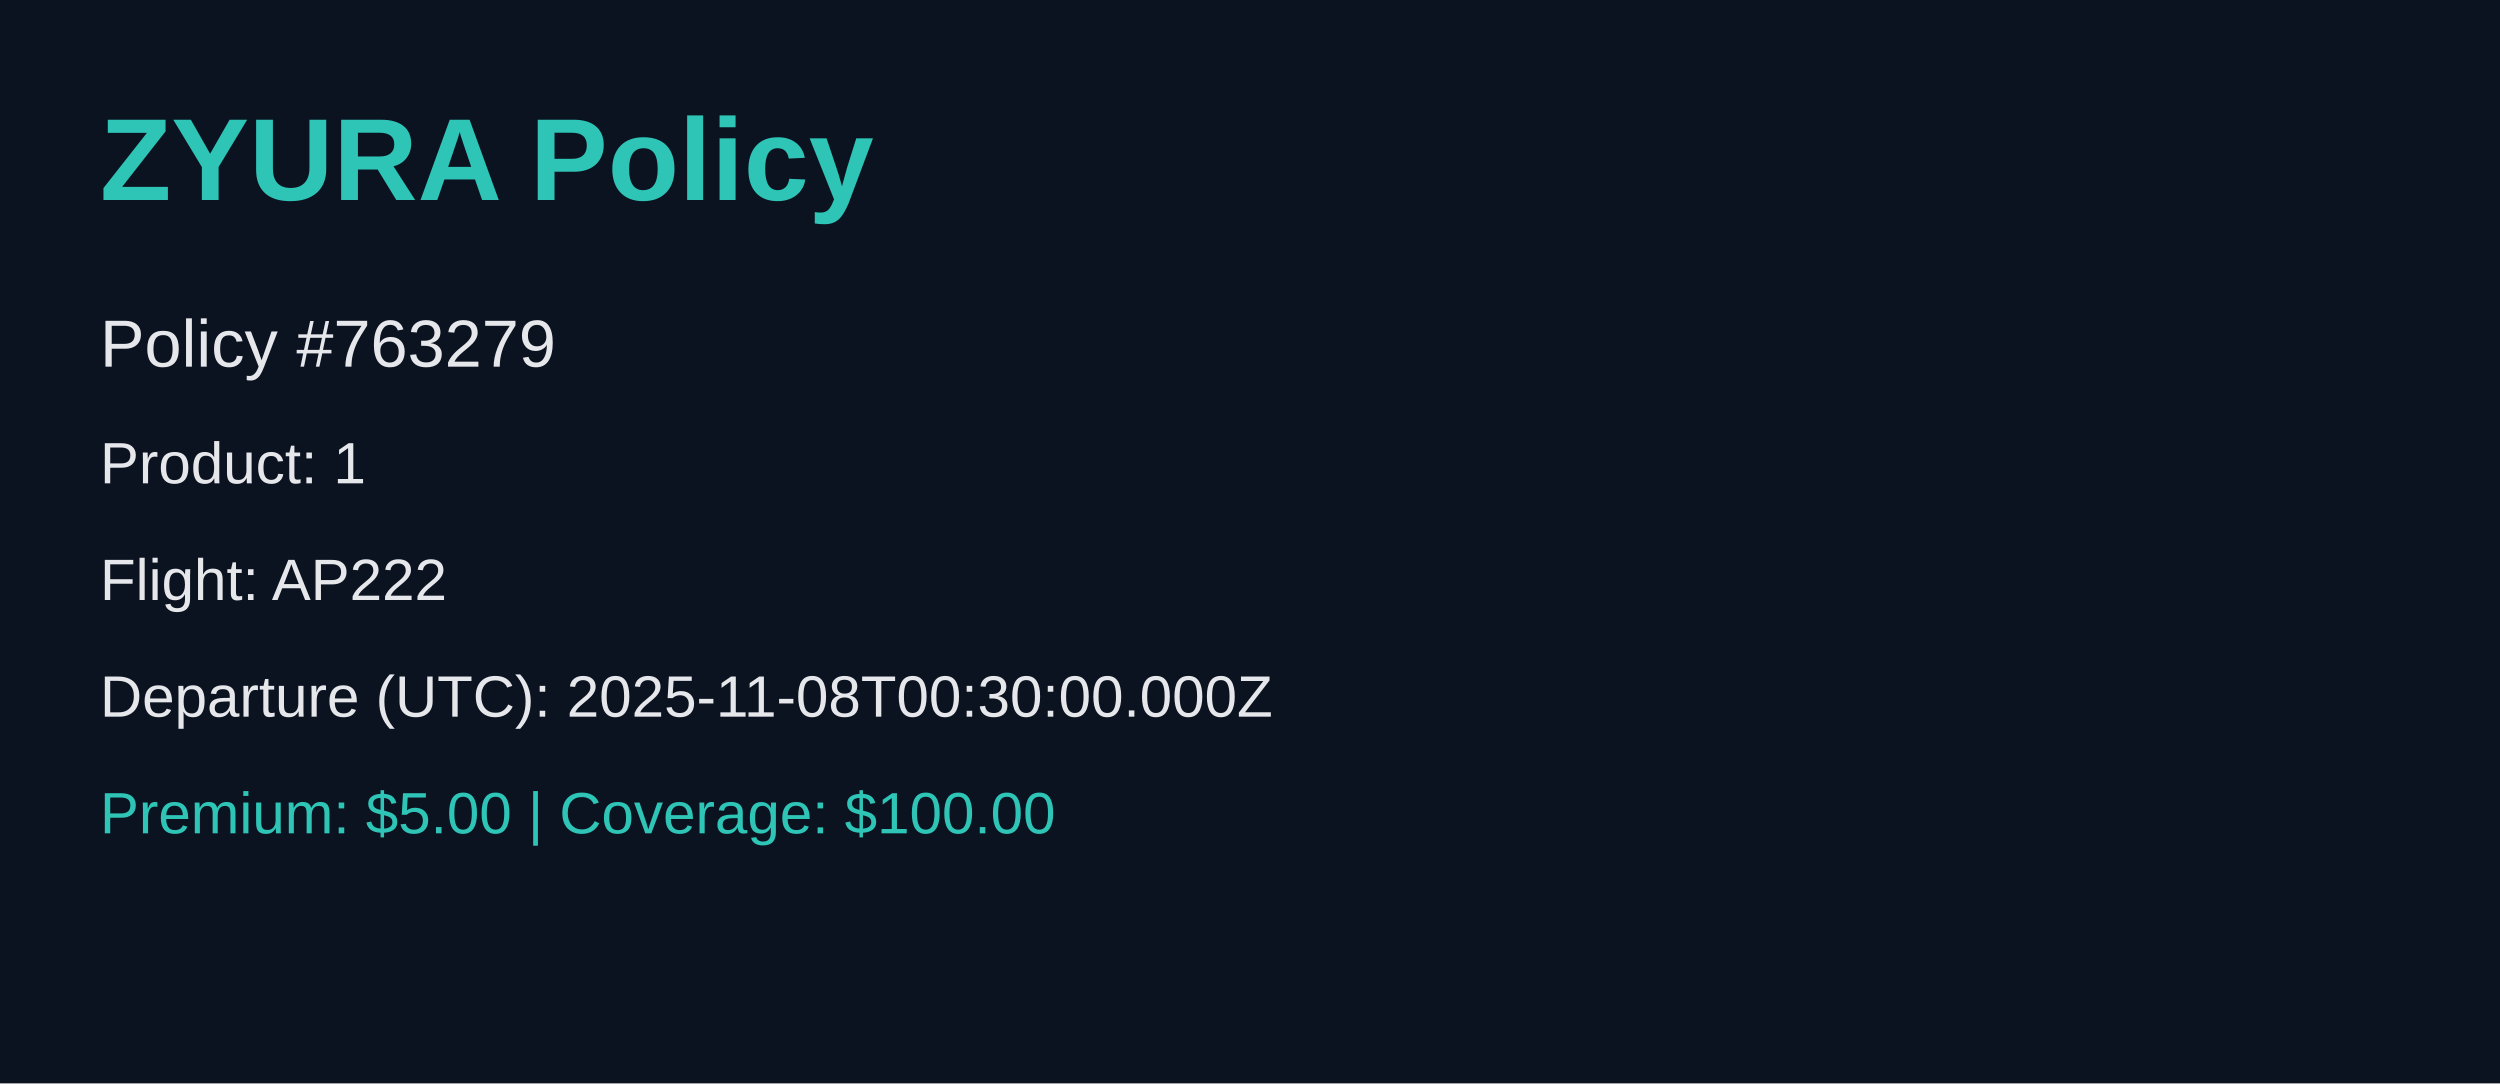
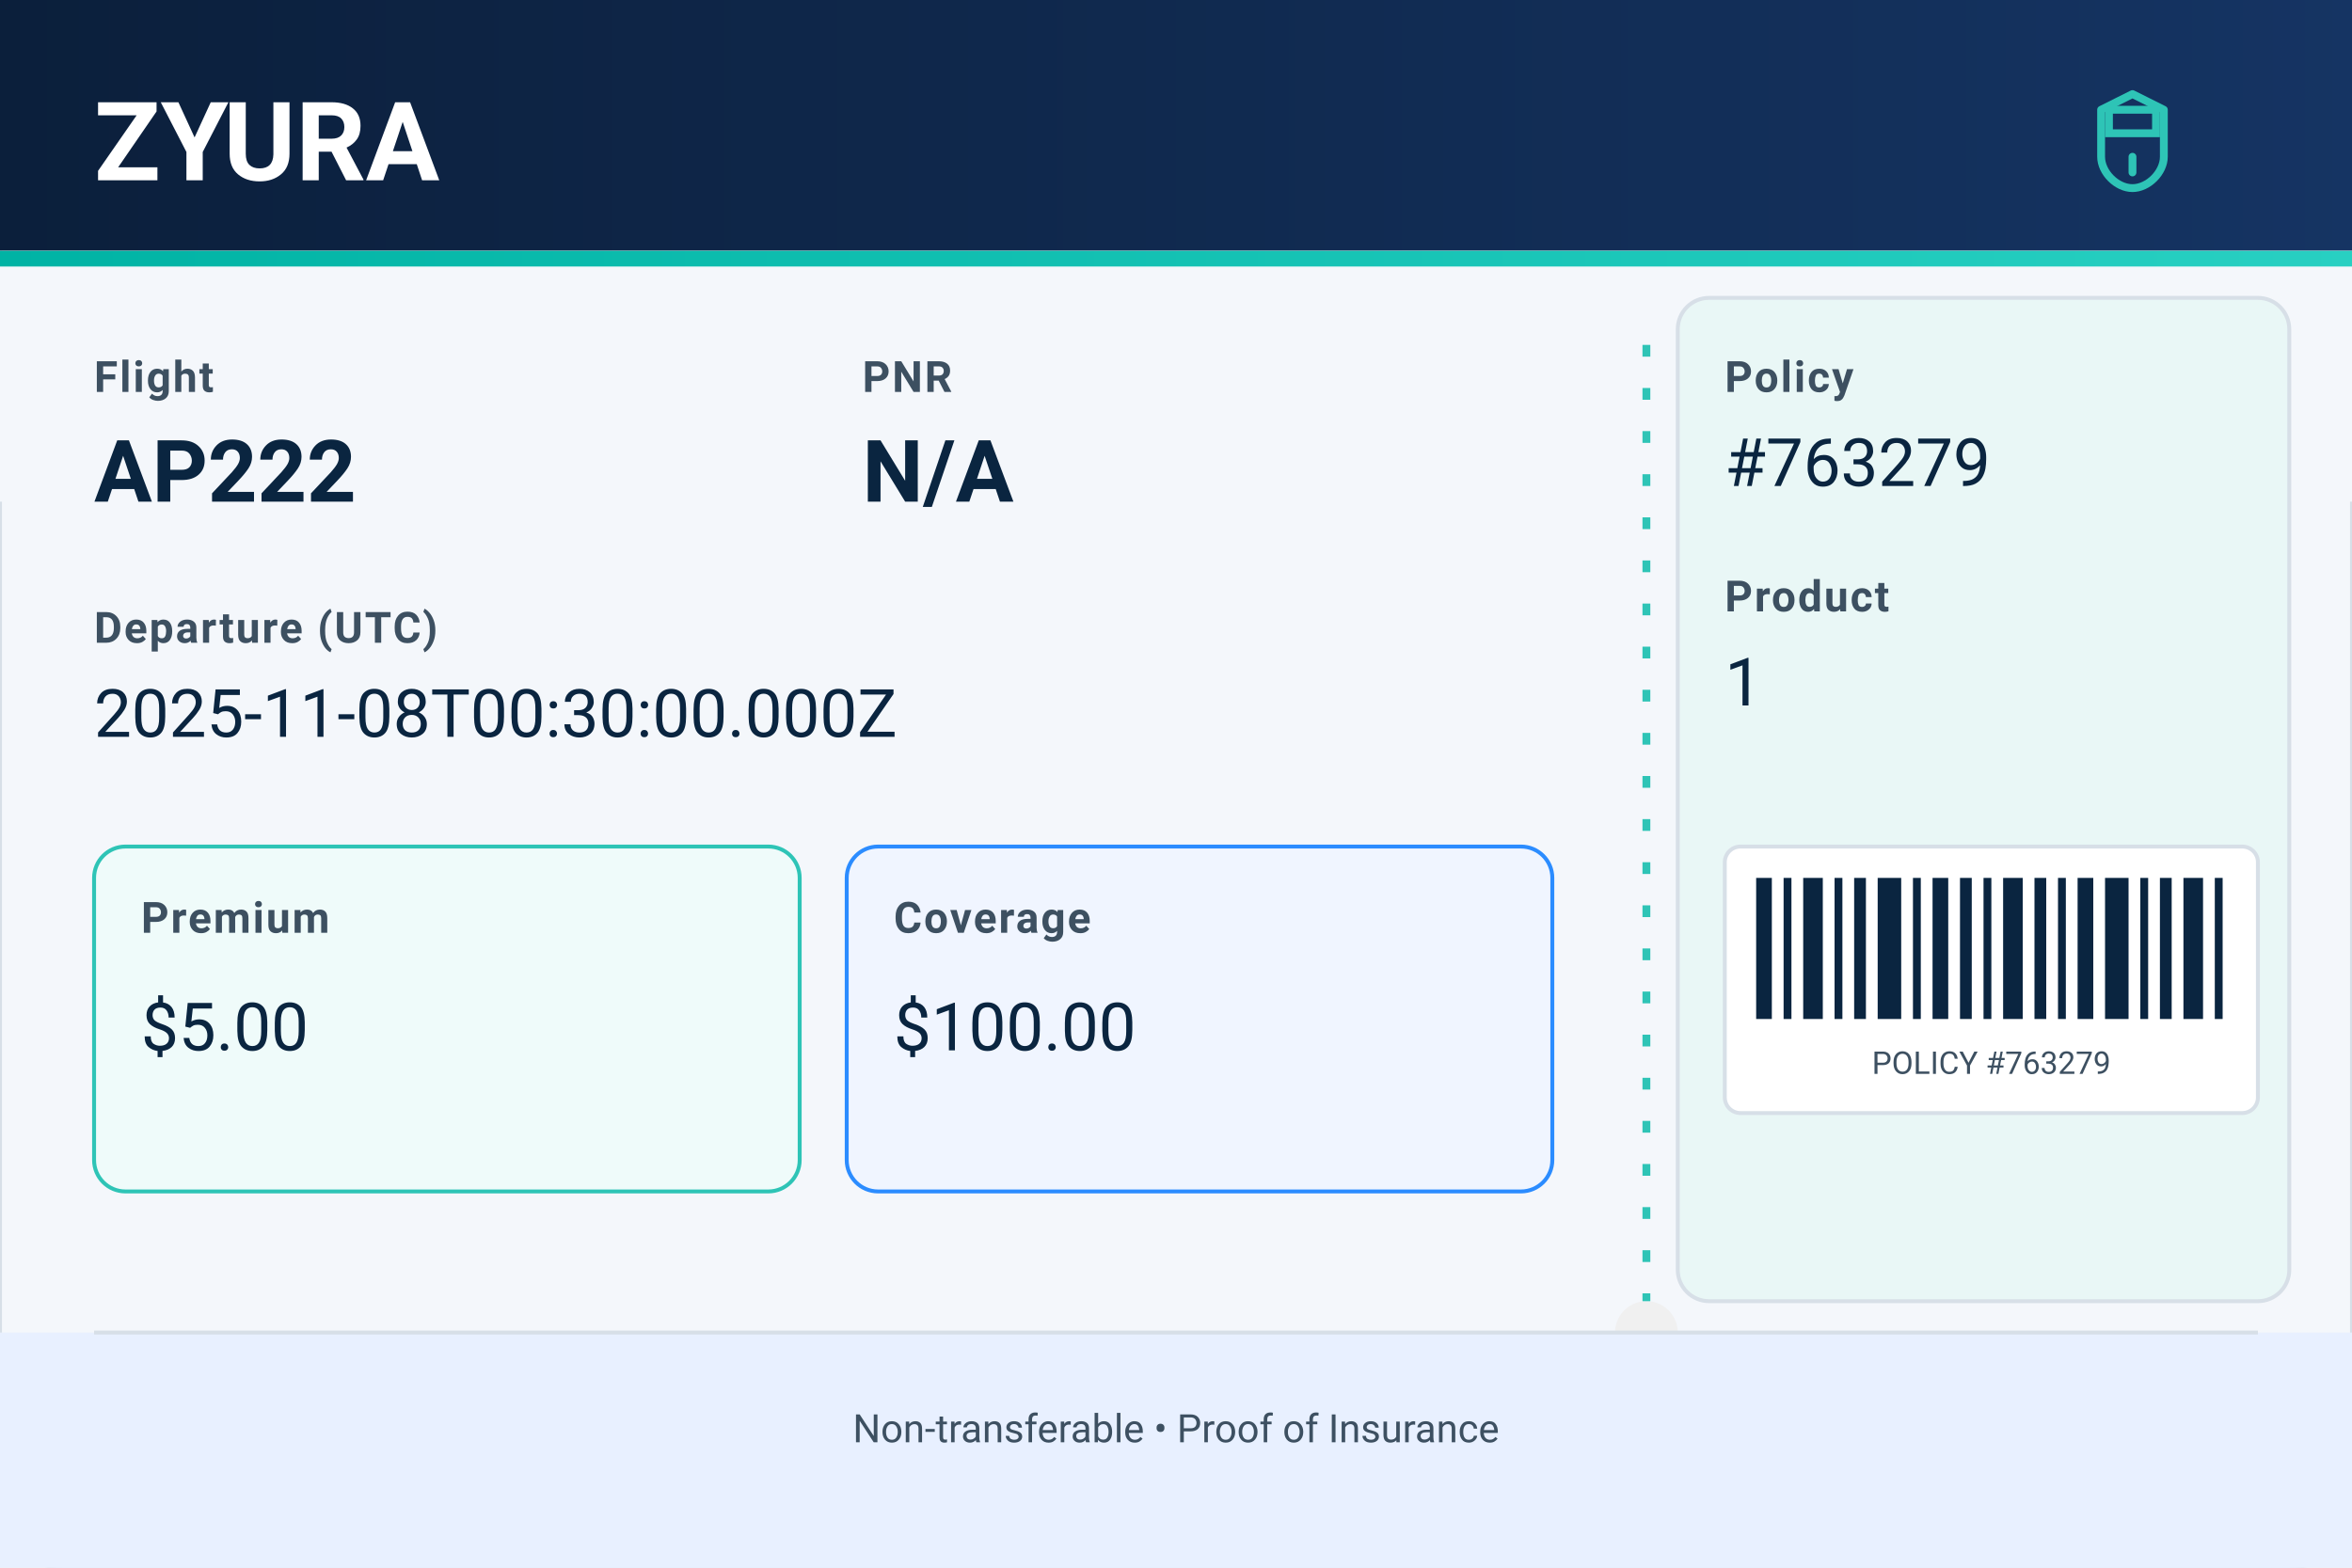
- <svg xmlns="http://www.w3.org/2000/svg" width="600" height="260" viewBox="0 0 600 260">
-   <rect width="600" height="260" fill="#0b1220" />
-   <text x="24" y="48" fill="#2EC4B6" font-size="28" font-family="Segoe UI, Arial, sans-serif" font-weight="bold">ZYURA Policy</text>
-   <text x="24" y="88" fill="#E6E7EB" font-size="16" font-family="Segoe UI, Arial, sans-serif">Policy #763279</text>
-   <text x="24" y="116" fill="#E6E7EB" font-size="14" font-family="Segoe UI, Arial, sans-serif">Product: 1</text>
-   <text x="24" y="144" fill="#E6E7EB" font-size="14" font-family="Segoe UI, Arial, sans-serif">Flight: AP222</text>
-   <text x="24" y="172" fill="#E6E7EB" font-size="14" font-family="Segoe UI, Arial, sans-serif">Departure (UTC): 2025-11-08T00:30:00.000Z</text>
-   <text x="24" y="200" fill="#2EC4B6" font-size="14" font-family="Segoe UI, Arial, sans-serif">Premium: $5.00 | Coverage: $100.00</text>
+ <svg xmlns="http://www.w3.org/2000/svg" width="600" height="400" viewBox="0 0 600 400" role="img" aria-label="ZYURA airline-style boarding pass for insurance NFT. Flight AP222, departure 2025-11-08T00:30:00.000Z. Policy #763279, Product 1. Premium $5.00, Coverage $100.00. Non-transferable proof of insurance.">
+   <defs>
+     <style>
+       .brand { font-family: 'Segoe UI', Roboto, Helvetica, Arial, sans-serif; font-size: 28px; font-weight: bold; fill: #ffffff; }
+       .label { font-family: 'Segoe UI', Roboto, Helvetica, Arial, sans-serif; font-size: 11px; font-weight: bold; fill: #3D5061; text-transform: uppercase; letter-spacing: 0.5px; }
+       .value { font-family: 'Segoe UI', Roboto, Helvetica, Arial, sans-serif; font-size: 17px; font-weight: normal; fill: #0A2540; }
+       .value-large { font-family: 'Segoe UI', Roboto, Helvetica, Arial, sans-serif; font-size: 22px; font-weight: bold; fill: #0A2540; }
+       .footer-text { font-family: 'Segoe UI', Roboto, Helvetica, Arial, sans-serif; font-size: 10px; fill: #3D5061; }
+       .barcode-label { font-family: 'Segoe UI', Roboto, Helvetica, Arial, sans-serif; font-size: 8px; fill: #3D5061; }
+     </style>
+     <linearGradient id="headerGrad" x1="0%" y1="0%" x2="100%" y2="0%">
+       <stop offset="0%" style="stop-color:#0B1F3B;stop-opacity:1" />
+       <stop offset="100%" style="stop-color:#153463;stop-opacity:1" />
+     </linearGradient>
+     <linearGradient id="accentGrad" x1="0%" y1="0%" x2="100%" y2="0%">
+       <stop offset="0%" style="stop-color:#00B3A4;stop-opacity:1" />
+       <stop offset="100%" style="stop-color:#28D0C2;stop-opacity:1" />
+     </linearGradient>
+     <mask id="perforationMask">
+       <rect x="0" y="0" width="600" height="400" fill="white" />
+       <circle cx="420" cy="80" r="8" fill="black" />
+       <circle cx="420" cy="340" r="8" fill="black" />
+     </mask>
+   </defs>
+   <g mask="url(#perforationMask)">
+     <rect x="0" y="0" width="600" height="400" fill="#F4F7FB" rx="16" />
+     <rect x="0" y="0" width="600" height="400" fill="none" stroke="#D7DFE7" stroke-width="1" rx="16" />
+   </g>
+   <g id="header">
+     <rect x="0" y="0" width="600" height="64" fill="url(#headerGrad)" rx="0" ry="0" />
+     <rect x="0" y="64" width="600" height="64" fill="#F4F7FB" />
+     <rect x="0" y="64" width="600" height="4" fill="url(#accentGrad)" />
+     <text x="24" y="46" class="brand">ZYURA</text>
+     <g transform="translate(552, 28)">
+       <path d="M 0 0 L 0 12 C 0 16 -4 20 -8 20 C -12 20 -16 16 -16 12 L -16 0 L -8 -4 Z" fill="none" stroke="#2EC4B6" stroke-width="2" stroke-linejoin="round" />
+       <line x1="-8" y1="12" x2="-8" y2="16" stroke="#2EC4B6" stroke-width="2" stroke-linecap="round" />
+       <rect x="-14" y="0" width="12" height="6" fill="none" stroke="#2EC4B6" stroke-width="2" />
+     </g>
+   </g>
+   <g id="perforation">
+     <line x1="420" y1="88" x2="420" y2="332" stroke="#2EC4B6" stroke-width="2" stroke-dasharray="3,8" />
+   </g>
+   <rect x="428" y="76" width="156" height="256" fill="#E9F7F6" stroke="#D7DFE7" stroke-width="1" rx="8" />
+   <g id="main">
+     <text x="24" y="100" class="label">Flight</text>
+     <text x="24" y="128" class="value-large">AP222</text>
+     <text x="220" y="100" class="label">PNR</text>
+     <text x="220" y="128" class="value-large">N/A</text>
+     <text x="24" y="164" class="label">Departure (UTC)</text>
+     <text x="24" y="188" class="value">2025-11-08T00:30:00.000Z</text>
+     <rect x="24" y="216" width="180" height="88" fill="#EFFBFA" stroke="#2EC4B6" stroke-width="1" rx="8" />
+     <text x="36" y="238" class="label">Premium</text>
+     <text x="36" y="268" class="value" font-weight="bold">$5.00</text>
+     <rect x="216" y="216" width="180" height="88" fill="#F0F5FF" stroke="#2B8CFF" stroke-width="1" rx="8" />
+     <text x="228" y="238" class="label">Coverage</text>
+     <text x="228" y="268" class="value" font-weight="bold">$100.00</text>
+   </g>
+   <g id="stub">
+     <text x="440" y="100" class="label">Policy</text>
+     <text x="440" y="124" class="value">#763279</text>
+     <text x="440" y="156" class="label">Product</text>
+     <text x="440" y="180" class="value">1</text>
+     <g id="barcode">
+       <rect x="440" y="216" width="136" height="68" fill="#ffffff" stroke="#D7DFE7" stroke-width="1" rx="4" />
+       <rect x="448" y="224" width="4" height="36" fill="#0A2540" />
+       <rect x="455" y="224" width="2" height="36" fill="#0A2540" />
+       <rect x="460" y="224" width="5" height="36" fill="#0A2540" />
+       <rect x="468" y="224" width="2" height="36" fill="#0A2540" />
+       <rect x="473" y="224" width="3" height="36" fill="#0A2540" />
+       <rect x="479" y="224" width="6" height="36" fill="#0A2540" />
+       <rect x="488" y="224" width="2" height="36" fill="#0A2540" />
+       <rect x="493" y="224" width="4" height="36" fill="#0A2540" />
+       <rect x="500" y="224" width="3" height="36" fill="#0A2540" />
+       <rect x="506" y="224" width="2" height="36" fill="#0A2540" />
+       <rect x="511" y="224" width="5" height="36" fill="#0A2540" />
+       <rect x="519" y="224" width="3" height="36" fill="#0A2540" />
+       <rect x="525" y="224" width="2" height="36" fill="#0A2540" />
+       <rect x="530" y="224" width="4" height="36" fill="#0A2540" />
+       <rect x="537" y="224" width="6" height="36" fill="#0A2540" />
+       <rect x="546" y="224" width="2" height="36" fill="#0A2540" />
+       <rect x="551" y="224" width="3" height="36" fill="#0A2540" />
+       <rect x="557" y="224" width="5" height="36" fill="#0A2540" />
+       <rect x="565" y="224" width="2" height="36" fill="#0A2540" />
+       <text x="508" y="274" class="barcode-label" text-anchor="middle">POLICY #763279</text>
+     </g>
+   </g>
+   <g id="footer">
+     <rect x="0" y="340" width="600" height="60" fill="#E8F0FF" rx="0" ry="0" />
+     <rect x="0" y="384" width="600" height="16" fill="#E8F0FF" rx="16" ry="16" />
+     <line x1="24" y1="340" x2="576" y2="340" stroke="#D7DFE7" stroke-width="1" />
+     <text x="300" y="368" class="footer-text" text-anchor="middle">Non-transferable • Proof of Insurance</text>
+   </g>
</svg>
